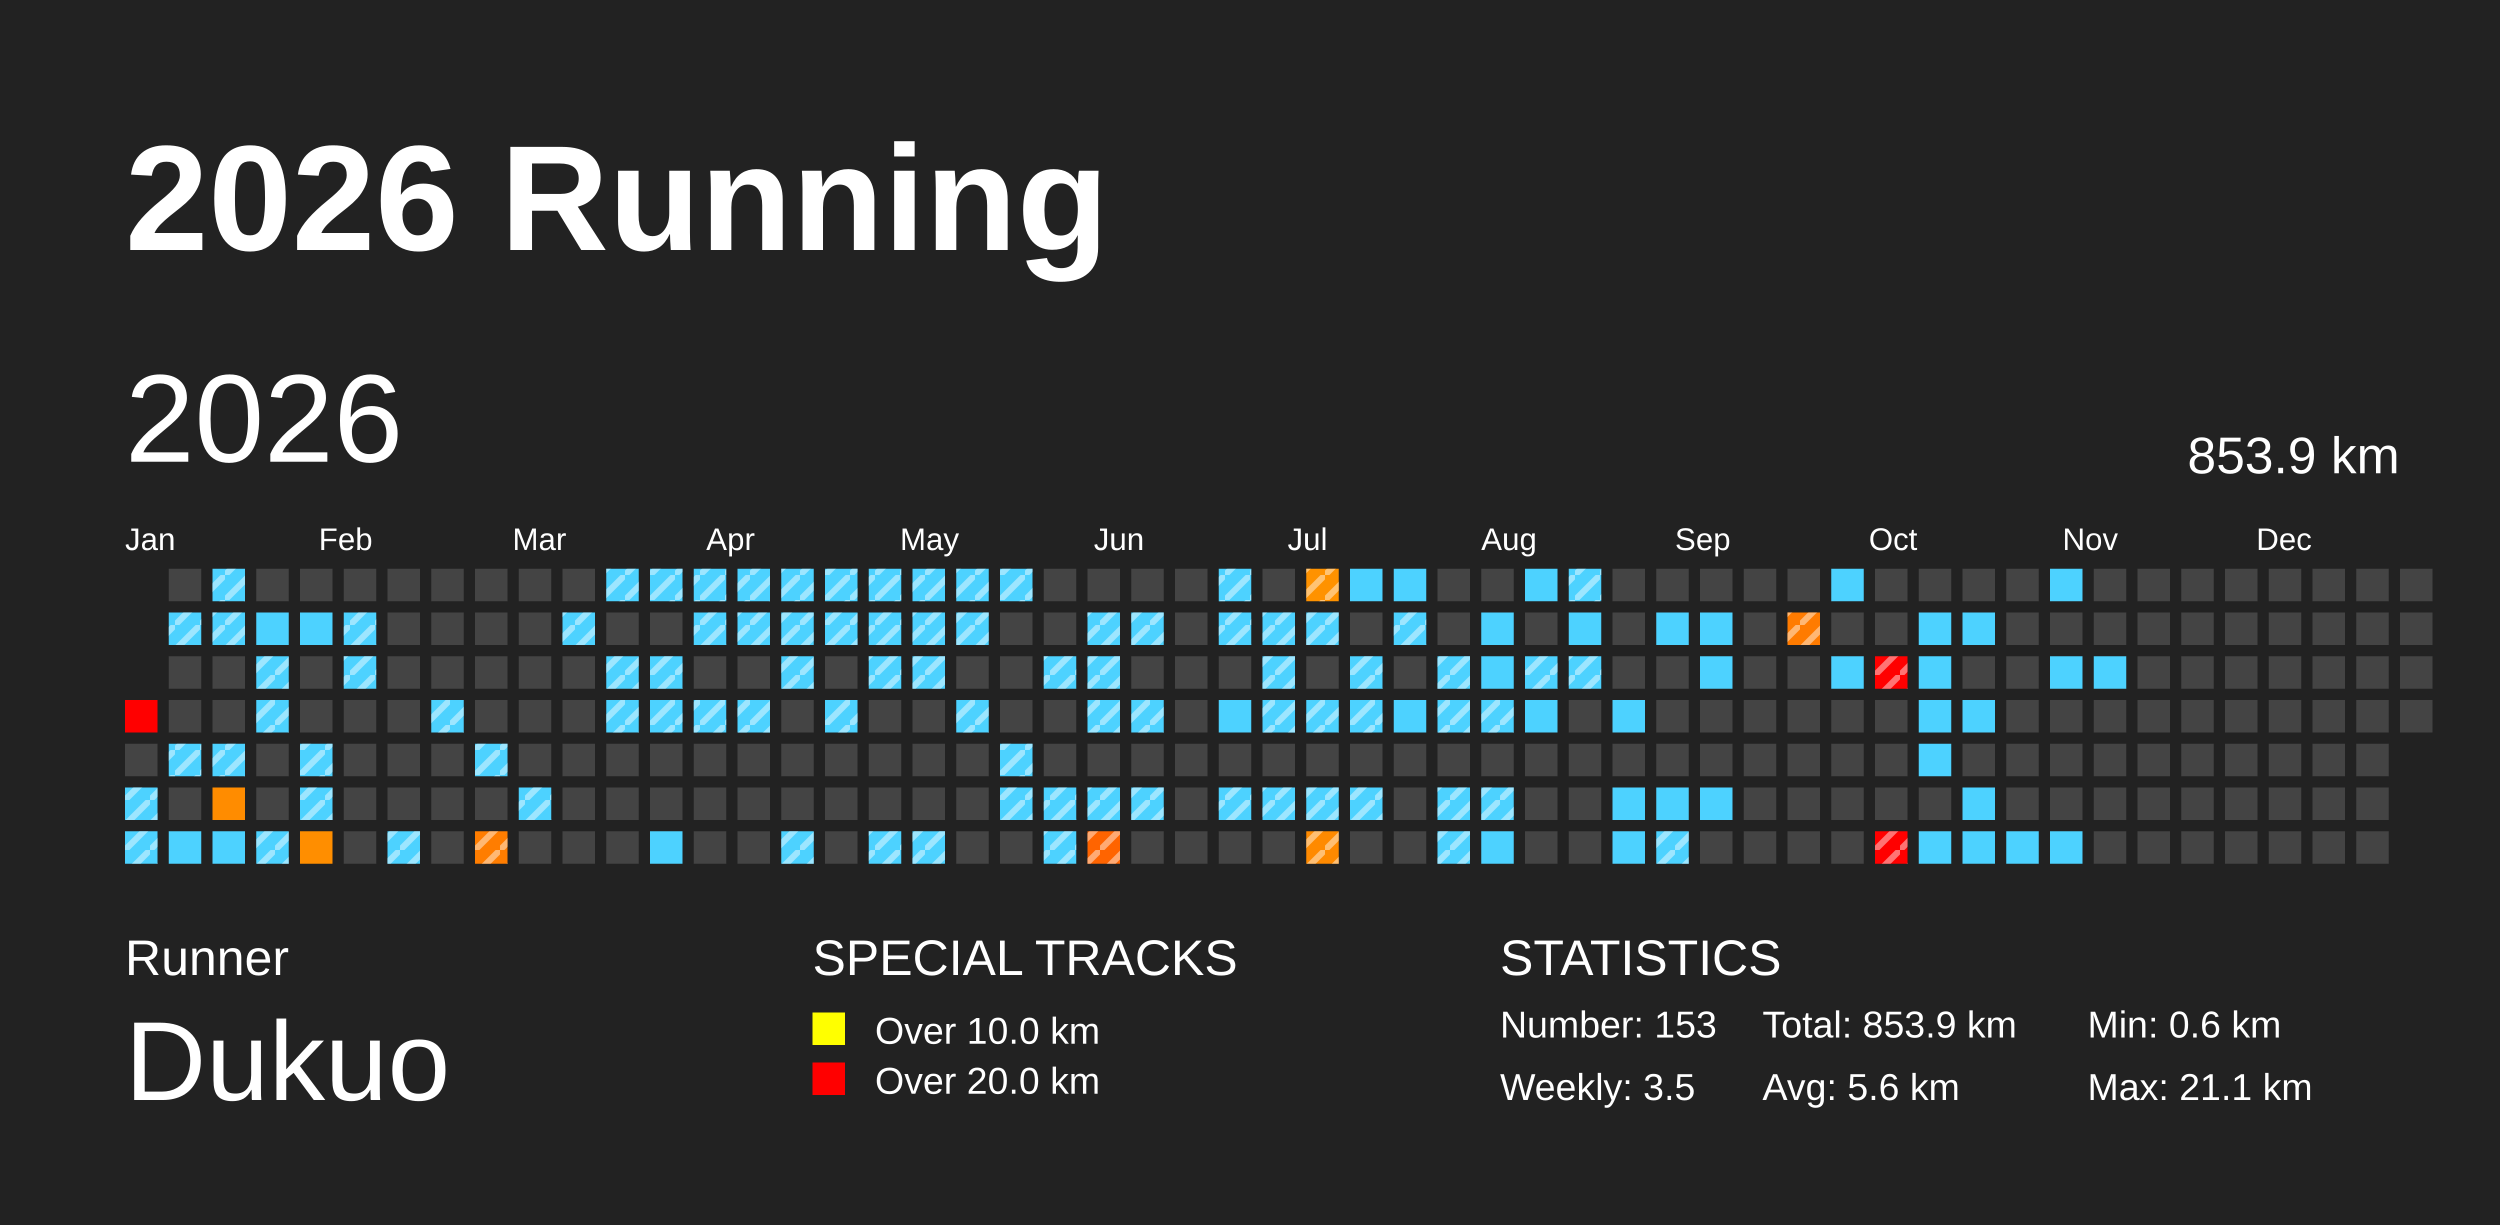
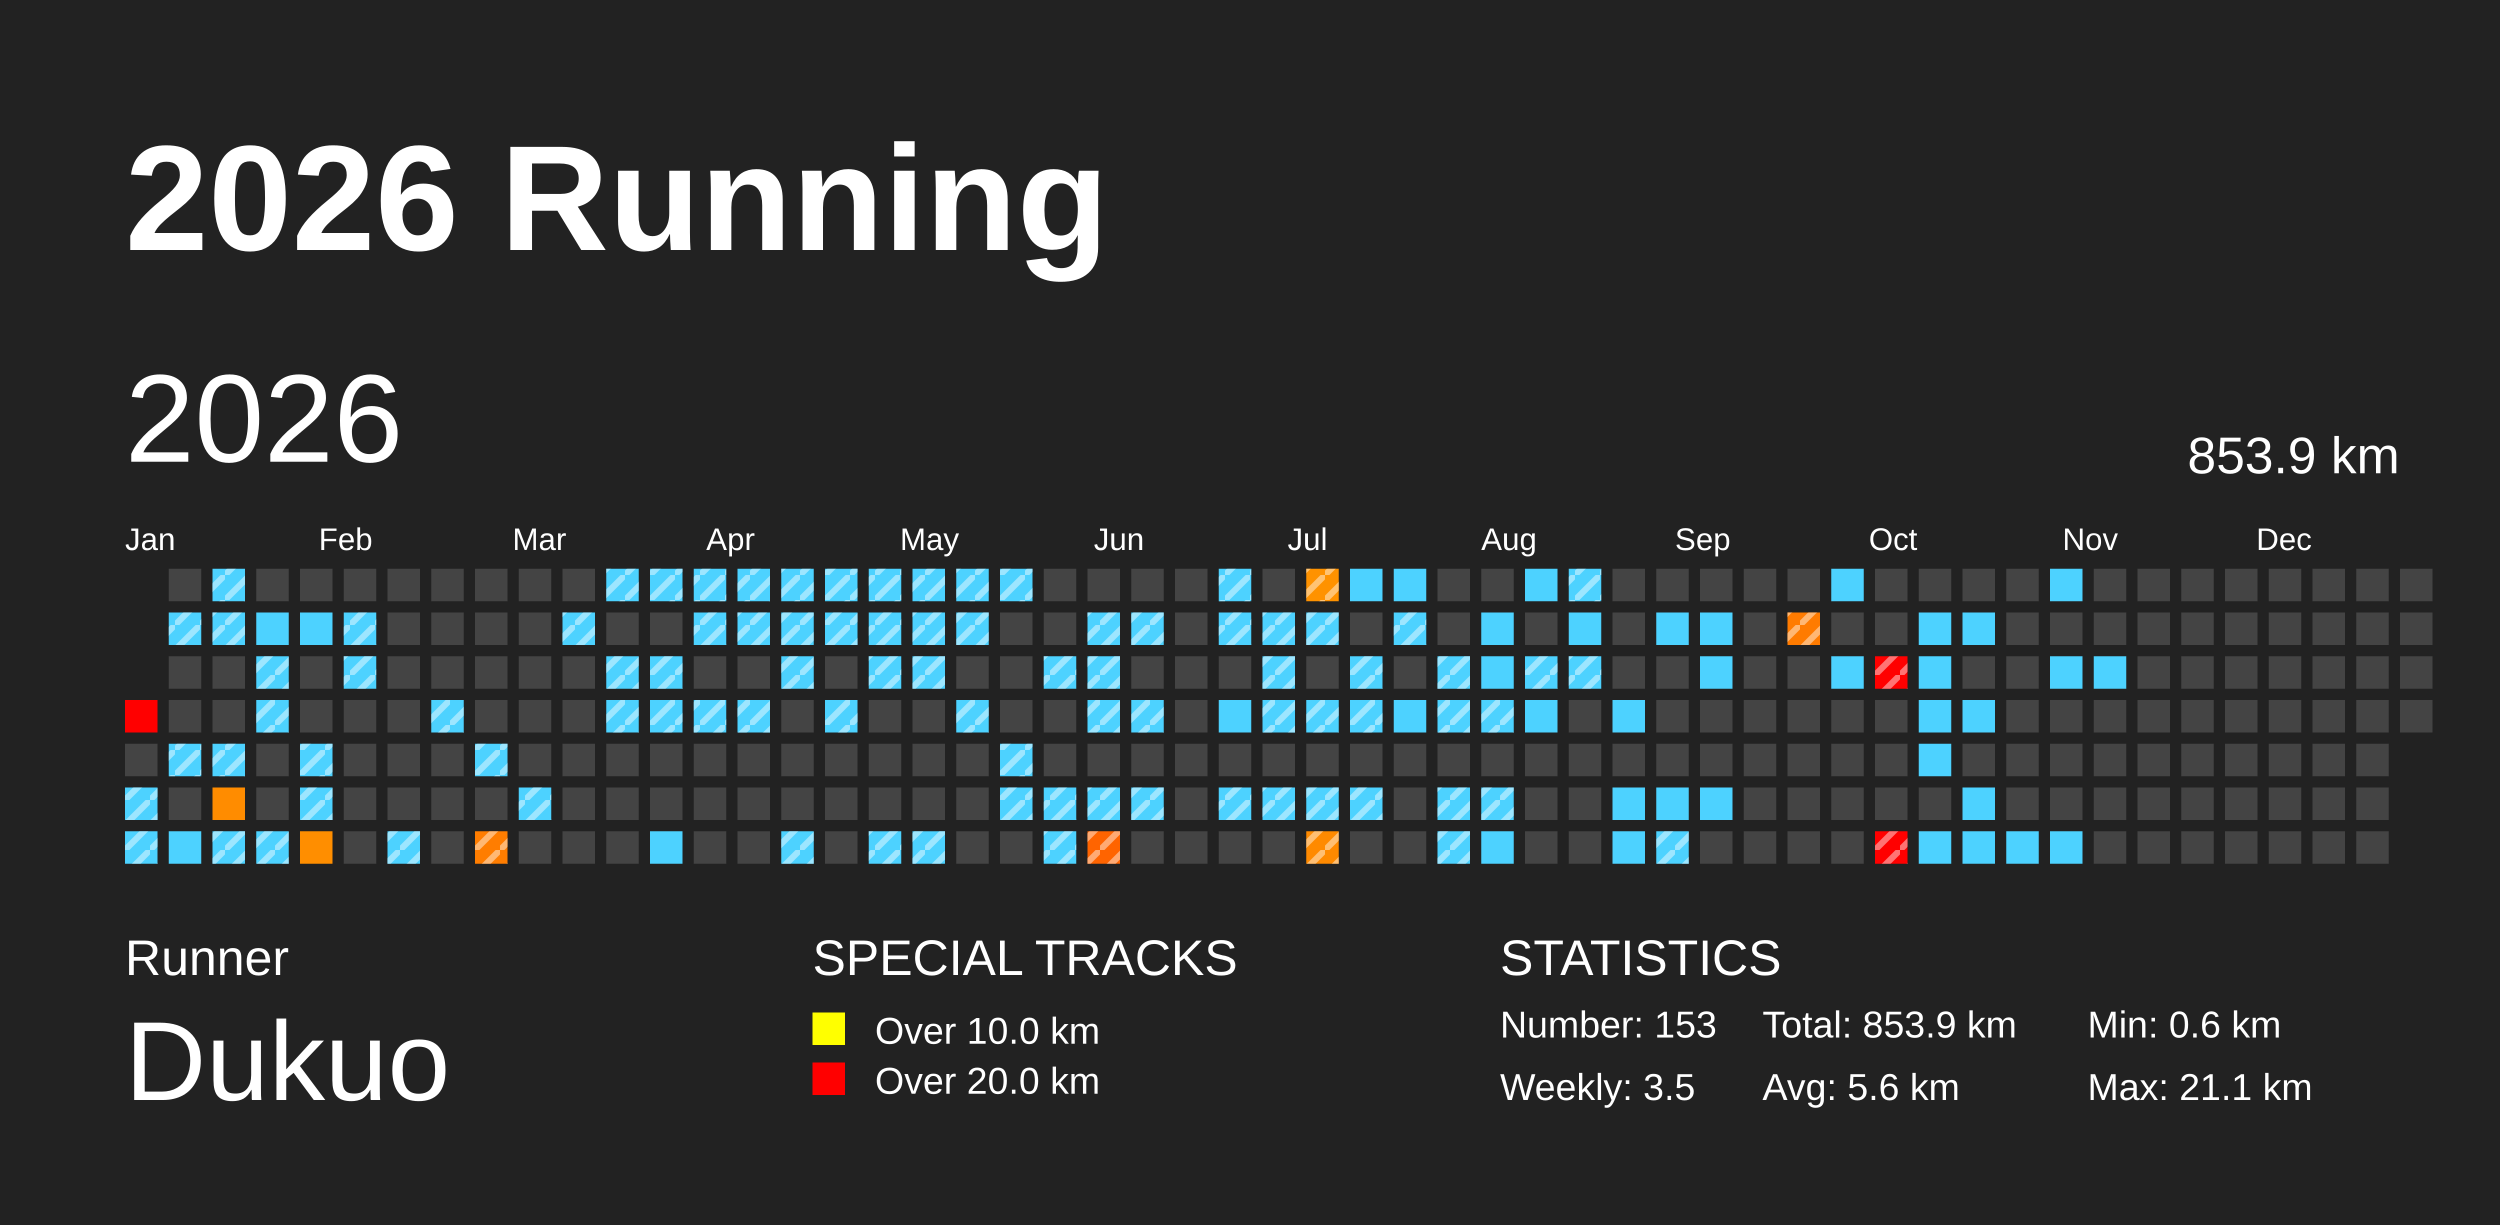
<svg xmlns="http://www.w3.org/2000/svg" baseProfile="full" height="98mm" version="1.1" viewBox="0,0,200,98" width="200mm">
  <defs>
    <pattern height="2" id="indoor-stripe" patternUnits="userSpaceOnUse" width="2">
      <line stroke="white" stroke-opacity="0.45" stroke-width="0.5" x1="0" x2="2" y1="2" y2="0" />
    </pattern>
  </defs>
  <rect fill="#222222" height="98" width="200" x="0" y="0" />
  <text fill="#FFFFFF" style="font-size:12px; font-family:Arial; font-weight:bold;" x="10" y="20">2026 Running</text>
  <text fill="#FFFFFF" style="font-size:4px; font-family:Arial" x="10" y="78">Runner</text>
  <text fill="#FFFFFF" style="font-size:9px; font-family:Arial" x="10" y="88">Dukuo</text>
  <text fill="#FFFFFF" style="font-size:4px; font-family:Arial" x="65" y="78">SPECIAL TRACKS</text>
  <rect fill="yellow" height="2.6" width="2.6" x="65" y="81" />
  <text fill="#FFFFFF" style="font-size:3px; font-family:Arial" x="70" y="83.5">Over 10.0 km</text>
  <rect fill="red" height="2.6" width="2.6" x="65" y="85" />
  <text fill="#FFFFFF" style="font-size:3px; font-family:Arial" x="70" y="87.5">Over 20.0 km</text>
  <text fill="#FFFFFF" style="font-size:4px; font-family:Arial" x="120" y="78">STATISTICS</text>
  <text fill="#FFFFFF" style="font-size:3px; font-family:Arial" x="120" y="83">Number: 153</text>
  <text fill="#FFFFFF" style="font-size:3px; font-family:Arial" x="120" y="88">Weekly: 3.5</text>
  <text fill="#FFFFFF" style="font-size:3px; font-family:Arial" x="141" y="83">Total: 853.9 km</text>
  <text fill="#FFFFFF" style="font-size:3px; font-family:Arial" x="141" y="88">Avg: 5.6 km</text>
  <text fill="#FFFFFF" style="font-size:3px; font-family:Arial" x="167" y="83">Min: 0.6 km</text>
  <text fill="#FFFFFF" style="font-size:3px; font-family:Arial" x="167" y="88">Max: 21.1 km</text>
  <text dominant-baseline="hanging" fill="#FFFFFF" style="font-size:10.0px; font-family:Arial;" x="10" y="30">2026</text>
  <text dominant-baseline="hanging" fill="#FFFFFF" style="font-size:4.125px; font-family:Arial;" x="175" y="35">853.9 km</text>
  <text fill="#FFFFFF" style="font-size:2.5px; font-family:Arial" x="10.0" y="44">Jan</text>
  <text fill="#FFFFFF" style="font-size:2.5px; font-family:Arial" x="25.5" y="44">Feb</text>
  <text fill="#FFFFFF" style="font-size:2.5px; font-family:Arial" x="41.0" y="44">Mar</text>
  <text fill="#FFFFFF" style="font-size:2.5px; font-family:Arial" x="56.5" y="44">Apr</text>
  <text fill="#FFFFFF" style="font-size:2.5px; font-family:Arial" x="72.0" y="44">May</text>
  <text fill="#FFFFFF" style="font-size:2.5px; font-family:Arial" x="87.5" y="44">Jun</text>
  <text fill="#FFFFFF" style="font-size:2.5px; font-family:Arial" x="103.0" y="44">Jul</text>
  <text fill="#FFFFFF" style="font-size:2.5px; font-family:Arial" x="118.5" y="44">Aug</text>
  <text fill="#FFFFFF" style="font-size:2.5px; font-family:Arial" x="134.0" y="44">Sep</text>
  <text fill="#FFFFFF" style="font-size:2.5px; font-family:Arial" x="149.5" y="44">Oct</text>
  <text fill="#FFFFFF" style="font-size:2.5px; font-family:Arial" x="165.0" y="44">Nov</text>
  <text fill="#FFFFFF" style="font-size:2.5px; font-family:Arial" x="180.5" y="44">Dec</text>
  <rect fill="red" height="2.6" width="2.6" x="10.0" y="56.0" />
  <rect fill="#444444" height="2.6" width="2.6" x="10.0" y="59.5" />
  <rect fill="#4dd2ff" height="2.6" width="2.6" x="10.0" y="63.0" />
  <rect fill="url(#indoor-stripe)" height="2.6" style="pointer-events: none;" width="2.6" x="10.0" y="63.0" />
  <rect fill="#4dd2ff" height="2.6" width="2.6" x="10.0" y="66.5" />
  <rect fill="url(#indoor-stripe)" height="2.6" style="pointer-events: none;" width="2.6" x="10.0" y="66.5" />
  <rect fill="#444444" height="2.6" width="2.6" x="13.5" y="45.5" />
  <rect fill="#4dd2ff" height="2.6" width="2.6" x="13.5" y="49.0" />
  <rect fill="url(#indoor-stripe)" height="2.6" style="pointer-events: none;" width="2.6" x="13.5" y="49.0" />
  <rect fill="#444444" height="2.6" width="2.6" x="13.5" y="52.5" />
  <rect fill="#444444" height="2.6" width="2.6" x="13.5" y="56.0" />
  <rect fill="#4dd2ff" height="2.6" width="2.6" x="13.5" y="59.5" />
  <rect fill="url(#indoor-stripe)" height="2.6" style="pointer-events: none;" width="2.6" x="13.5" y="59.5" />
  <rect fill="#444444" height="2.6" width="2.6" x="13.5" y="63.0" />
  <rect fill="#4dd2ff" height="2.6" width="2.6" x="13.5" y="66.5" />
  <rect fill="#4dd2ff" height="2.6" width="2.6" x="17.0" y="45.5" />
  <rect fill="url(#indoor-stripe)" height="2.6" style="pointer-events: none;" width="2.6" x="17.0" y="45.5" />
  <rect fill="#4dd2ff" height="2.6" width="2.6" x="17.0" y="49.0" />
  <rect fill="url(#indoor-stripe)" height="2.6" style="pointer-events: none;" width="2.6" x="17.0" y="49.0" />
  <rect fill="#444444" height="2.6" width="2.6" x="17.0" y="52.5" />
  <rect fill="#444444" height="2.6" width="2.6" x="17.0" y="56.0" />
  <rect fill="#4dd2ff" height="2.6" width="2.6" x="17.0" y="59.5" />
  <rect fill="url(#indoor-stripe)" height="2.6" style="pointer-events: none;" width="2.6" x="17.0" y="59.5" />
  <rect fill="#ff8c00" height="2.6" width="2.6" x="17.0" y="63.0" />
  <rect fill="#4dd2ff" height="2.6" width="2.6" x="17.0" y="66.5" />
+   <rect fill="url(#indoor-stripe)" height="2.6" style="pointer-events: none;" width="2.6" x="17.0" y="66.5" />
  <rect fill="#444444" height="2.6" width="2.6" x="20.5" y="45.5" />
  <rect fill="#4dd2ff" height="2.6" width="2.6" x="20.5" y="49.0" />
  <rect fill="#4dd2ff" height="2.6" width="2.6" x="20.5" y="52.5" />
  <rect fill="url(#indoor-stripe)" height="2.6" style="pointer-events: none;" width="2.6" x="20.5" y="52.5" />
  <rect fill="#4dd2ff" height="2.6" width="2.6" x="20.5" y="56.0" />
  <rect fill="url(#indoor-stripe)" height="2.6" style="pointer-events: none;" width="2.6" x="20.5" y="56.0" />
  <rect fill="#444444" height="2.6" width="2.6" x="20.5" y="59.5" />
  <rect fill="#444444" height="2.6" width="2.6" x="20.5" y="63.0" />
  <rect fill="#4dd2ff" height="2.6" width="2.6" x="20.5" y="66.5" />
  <rect fill="url(#indoor-stripe)" height="2.6" style="pointer-events: none;" width="2.6" x="20.5" y="66.5" />
  <rect fill="#444444" height="2.6" width="2.6" x="24.0" y="45.5" />
  <rect fill="#4dd2ff" height="2.6" width="2.6" x="24.0" y="49.0" />
  <rect fill="#444444" height="2.6" width="2.6" x="24.0" y="52.5" />
  <rect fill="#444444" height="2.6" width="2.6" x="24.0" y="56.0" />
  <rect fill="#4dd2ff" height="2.6" width="2.6" x="24.0" y="59.5" />
  <rect fill="url(#indoor-stripe)" height="2.6" style="pointer-events: none;" width="2.6" x="24.0" y="59.5" />
  <rect fill="#4dd2ff" height="2.6" width="2.6" x="24.0" y="63.0" />
  <rect fill="url(#indoor-stripe)" height="2.6" style="pointer-events: none;" width="2.6" x="24.0" y="63.0" />
  <rect fill="#ff8e00" height="2.6" width="2.6" x="24.0" y="66.5" />
  <rect fill="#444444" height="2.6" width="2.6" x="27.5" y="45.5" />
  <rect fill="#4dd2ff" height="2.6" width="2.6" x="27.5" y="49.0" />
  <rect fill="url(#indoor-stripe)" height="2.6" style="pointer-events: none;" width="2.6" x="27.5" y="49.0" />
  <rect fill="#4dd2ff" height="2.6" width="2.6" x="27.5" y="52.5" />
  <rect fill="url(#indoor-stripe)" height="2.6" style="pointer-events: none;" width="2.6" x="27.5" y="52.5" />
  <rect fill="#444444" height="2.6" width="2.6" x="27.5" y="56.0" />
  <rect fill="#444444" height="2.6" width="2.6" x="27.5" y="59.5" />
  <rect fill="#444444" height="2.6" width="2.6" x="27.5" y="63.0" />
  <rect fill="#444444" height="2.6" width="2.6" x="27.5" y="66.5" />
  <rect fill="#444444" height="2.6" width="2.6" x="31.0" y="45.5" />
  <rect fill="#444444" height="2.6" width="2.6" x="31.0" y="49.0" />
  <rect fill="#444444" height="2.6" width="2.6" x="31.0" y="52.5" />
  <rect fill="#444444" height="2.6" width="2.6" x="31.0" y="56.0" />
  <rect fill="#444444" height="2.6" width="2.6" x="31.0" y="59.5" />
  <rect fill="#444444" height="2.6" width="2.6" x="31.0" y="63.0" />
  <rect fill="#4dd2ff" height="2.6" width="2.6" x="31.0" y="66.5" />
  <rect fill="url(#indoor-stripe)" height="2.6" style="pointer-events: none;" width="2.6" x="31.0" y="66.5" />
  <rect fill="#444444" height="2.6" width="2.6" x="34.5" y="45.5" />
  <rect fill="#444444" height="2.6" width="2.6" x="34.5" y="49.0" />
  <rect fill="#444444" height="2.6" width="2.6" x="34.5" y="52.5" />
  <rect fill="#4dd2ff" height="2.6" width="2.6" x="34.5" y="56.0" />
  <rect fill="url(#indoor-stripe)" height="2.6" style="pointer-events: none;" width="2.6" x="34.5" y="56.0" />
  <rect fill="#444444" height="2.6" width="2.6" x="34.5" y="59.5" />
  <rect fill="#444444" height="2.6" width="2.6" x="34.5" y="63.0" />
  <rect fill="#444444" height="2.6" width="2.6" x="34.5" y="66.5" />
  <rect fill="#444444" height="2.6" width="2.6" x="38.0" y="45.5" />
  <rect fill="#444444" height="2.6" width="2.6" x="38.0" y="49.0" />
  <rect fill="#444444" height="2.6" width="2.6" x="38.0" y="52.5" />
  <rect fill="#444444" height="2.6" width="2.6" x="38.0" y="56.0" />
  <rect fill="#4dd2ff" height="2.6" width="2.6" x="38.0" y="59.5" />
  <rect fill="url(#indoor-stripe)" height="2.6" style="pointer-events: none;" width="2.6" x="38.0" y="59.5" />
  <rect fill="#444444" height="2.6" width="2.6" x="38.0" y="63.0" />
  <rect fill="#ff7d00" height="2.6" width="2.6" x="38.0" y="66.5" />
  <rect fill="url(#indoor-stripe)" height="2.6" style="pointer-events: none;" width="2.6" x="38.0" y="66.5" />
  <rect fill="#444444" height="2.6" width="2.6" x="41.5" y="45.5" />
  <rect fill="#444444" height="2.6" width="2.6" x="41.5" y="49.0" />
  <rect fill="#444444" height="2.6" width="2.6" x="41.5" y="52.5" />
  <rect fill="#444444" height="2.6" width="2.6" x="41.5" y="56.0" />
  <rect fill="#444444" height="2.6" width="2.6" x="41.5" y="59.5" />
  <rect fill="#4dd2ff" height="2.6" width="2.6" x="41.5" y="63.0" />
  <rect fill="url(#indoor-stripe)" height="2.6" style="pointer-events: none;" width="2.6" x="41.5" y="63.0" />
  <rect fill="#444444" height="2.6" width="2.6" x="41.5" y="66.5" />
  <rect fill="#444444" height="2.6" width="2.6" x="45.0" y="45.5" />
  <rect fill="#4dd2ff" height="2.6" width="2.6" x="45.0" y="49.0" />
  <rect fill="url(#indoor-stripe)" height="2.6" style="pointer-events: none;" width="2.6" x="45.0" y="49.0" />
  <rect fill="#444444" height="2.6" width="2.6" x="45.0" y="52.5" />
  <rect fill="#444444" height="2.6" width="2.6" x="45.0" y="56.0" />
  <rect fill="#444444" height="2.6" width="2.6" x="45.0" y="59.5" />
  <rect fill="#444444" height="2.6" width="2.6" x="45.0" y="63.0" />
  <rect fill="#444444" height="2.6" width="2.6" x="45.0" y="66.5" />
  <rect fill="#4dd2ff" height="2.6" width="2.6" x="48.5" y="45.5" />
  <rect fill="url(#indoor-stripe)" height="2.6" style="pointer-events: none;" width="2.6" x="48.5" y="45.5" />
  <rect fill="#444444" height="2.6" width="2.6" x="48.5" y="49.0" />
  <rect fill="#4dd2ff" height="2.6" width="2.6" x="48.5" y="52.5" />
  <rect fill="url(#indoor-stripe)" height="2.6" style="pointer-events: none;" width="2.6" x="48.5" y="52.5" />
  <rect fill="#4dd2ff" height="2.6" width="2.6" x="48.5" y="56.0" />
  <rect fill="url(#indoor-stripe)" height="2.6" style="pointer-events: none;" width="2.6" x="48.5" y="56.0" />
  <rect fill="#444444" height="2.6" width="2.6" x="48.5" y="59.5" />
  <rect fill="#444444" height="2.6" width="2.6" x="48.5" y="63.0" />
  <rect fill="#444444" height="2.6" width="2.6" x="48.5" y="66.5" />
  <rect fill="#4dd2ff" height="2.6" width="2.6" x="52.0" y="45.5" />
  <rect fill="url(#indoor-stripe)" height="2.6" style="pointer-events: none;" width="2.6" x="52.0" y="45.5" />
  <rect fill="#444444" height="2.6" width="2.6" x="52.0" y="49.0" />
  <rect fill="#4dd2ff" height="2.6" width="2.6" x="52.0" y="52.5" />
  <rect fill="url(#indoor-stripe)" height="2.6" style="pointer-events: none;" width="2.6" x="52.0" y="52.5" />
  <rect fill="#4dd2ff" height="2.6" width="2.6" x="52.0" y="56.0" />
  <rect fill="url(#indoor-stripe)" height="2.6" style="pointer-events: none;" width="2.6" x="52.0" y="56.0" />
  <rect fill="#444444" height="2.6" width="2.6" x="52.0" y="59.5" />
  <rect fill="#444444" height="2.6" width="2.6" x="52.0" y="63.0" />
  <rect fill="#4dd2ff" height="2.6" width="2.6" x="52.0" y="66.5" />
  <rect fill="#4dd2ff" height="2.6" width="2.6" x="55.5" y="45.5" />
  <rect fill="url(#indoor-stripe)" height="2.6" style="pointer-events: none;" width="2.6" x="55.5" y="45.5" />
  <rect fill="#4dd2ff" height="2.6" width="2.6" x="55.5" y="49.0" />
  <rect fill="url(#indoor-stripe)" height="2.6" style="pointer-events: none;" width="2.6" x="55.5" y="49.0" />
  <rect fill="#444444" height="2.6" width="2.6" x="55.5" y="52.5" />
  <rect fill="#4dd2ff" height="2.6" width="2.6" x="55.5" y="56.0" />
  <rect fill="url(#indoor-stripe)" height="2.6" style="pointer-events: none;" width="2.6" x="55.5" y="56.0" />
  <rect fill="#444444" height="2.6" width="2.6" x="55.5" y="59.5" />
  <rect fill="#444444" height="2.6" width="2.6" x="55.5" y="63.0" />
  <rect fill="#444444" height="2.6" width="2.6" x="55.5" y="66.5" />
  <rect fill="#4dd2ff" height="2.6" width="2.6" x="59.0" y="45.5" />
  <rect fill="url(#indoor-stripe)" height="2.6" style="pointer-events: none;" width="2.6" x="59.0" y="45.5" />
  <rect fill="#4dd2ff" height="2.6" width="2.6" x="59.0" y="49.0" />
  <rect fill="url(#indoor-stripe)" height="2.6" style="pointer-events: none;" width="2.6" x="59.0" y="49.0" />
  <rect fill="#444444" height="2.6" width="2.6" x="59.0" y="52.5" />
  <rect fill="#4dd2ff" height="2.6" width="2.6" x="59.0" y="56.0" />
  <rect fill="url(#indoor-stripe)" height="2.6" style="pointer-events: none;" width="2.6" x="59.0" y="56.0" />
  <rect fill="#444444" height="2.6" width="2.6" x="59.0" y="59.5" />
  <rect fill="#444444" height="2.6" width="2.6" x="59.0" y="63.0" />
  <rect fill="#444444" height="2.6" width="2.6" x="59.0" y="66.5" />
  <rect fill="#4dd2ff" height="2.6" width="2.6" x="62.5" y="45.5" />
  <rect fill="url(#indoor-stripe)" height="2.6" style="pointer-events: none;" width="2.6" x="62.5" y="45.5" />
  <rect fill="#4dd2ff" height="2.6" width="2.6" x="62.5" y="49.0" />
  <rect fill="url(#indoor-stripe)" height="2.6" style="pointer-events: none;" width="2.6" x="62.5" y="49.0" />
  <rect fill="#4dd2ff" height="2.6" width="2.6" x="62.5" y="52.5" />
  <rect fill="url(#indoor-stripe)" height="2.6" style="pointer-events: none;" width="2.6" x="62.5" y="52.5" />
  <rect fill="#444444" height="2.6" width="2.6" x="62.5" y="56.0" />
  <rect fill="#444444" height="2.6" width="2.6" x="62.5" y="59.5" />
  <rect fill="#444444" height="2.6" width="2.6" x="62.5" y="63.0" />
  <rect fill="#4dd2ff" height="2.6" width="2.6" x="62.5" y="66.5" />
  <rect fill="url(#indoor-stripe)" height="2.6" style="pointer-events: none;" width="2.6" x="62.5" y="66.5" />
  <rect fill="#4dd2ff" height="2.6" width="2.6" x="66.0" y="45.5" />
  <rect fill="url(#indoor-stripe)" height="2.6" style="pointer-events: none;" width="2.6" x="66.0" y="45.5" />
  <rect fill="#4dd2ff" height="2.6" width="2.6" x="66.0" y="49.0" />
  <rect fill="url(#indoor-stripe)" height="2.6" style="pointer-events: none;" width="2.6" x="66.0" y="49.0" />
  <rect fill="#444444" height="2.6" width="2.6" x="66.0" y="52.5" />
  <rect fill="#4dd2ff" height="2.6" width="2.6" x="66.0" y="56.0" />
  <rect fill="url(#indoor-stripe)" height="2.6" style="pointer-events: none;" width="2.6" x="66.0" y="56.0" />
  <rect fill="#444444" height="2.6" width="2.6" x="66.0" y="59.5" />
  <rect fill="#444444" height="2.6" width="2.6" x="66.0" y="63.0" />
  <rect fill="#444444" height="2.6" width="2.6" x="66.0" y="66.5" />
  <rect fill="#4dd2ff" height="2.6" width="2.6" x="69.5" y="45.5" />
  <rect fill="url(#indoor-stripe)" height="2.6" style="pointer-events: none;" width="2.6" x="69.5" y="45.5" />
  <rect fill="#4dd2ff" height="2.6" width="2.6" x="69.5" y="49.0" />
  <rect fill="url(#indoor-stripe)" height="2.6" style="pointer-events: none;" width="2.6" x="69.5" y="49.0" />
  <rect fill="#4dd2ff" height="2.6" width="2.6" x="69.5" y="52.5" />
  <rect fill="url(#indoor-stripe)" height="2.6" style="pointer-events: none;" width="2.6" x="69.5" y="52.5" />
  <rect fill="#444444" height="2.6" width="2.6" x="69.5" y="56.0" />
  <rect fill="#444444" height="2.6" width="2.6" x="69.5" y="59.5" />
  <rect fill="#444444" height="2.6" width="2.6" x="69.5" y="63.0" />
  <rect fill="#4dd2ff" height="2.6" width="2.6" x="69.5" y="66.5" />
  <rect fill="url(#indoor-stripe)" height="2.6" style="pointer-events: none;" width="2.6" x="69.5" y="66.5" />
  <rect fill="#4dd2ff" height="2.6" width="2.6" x="73.0" y="45.5" />
  <rect fill="url(#indoor-stripe)" height="2.6" style="pointer-events: none;" width="2.6" x="73.0" y="45.5" />
  <rect fill="#4dd2ff" height="2.6" width="2.6" x="73.0" y="49.0" />
  <rect fill="url(#indoor-stripe)" height="2.6" style="pointer-events: none;" width="2.6" x="73.0" y="49.0" />
  <rect fill="#4dd2ff" height="2.6" width="2.6" x="73.0" y="52.5" />
  <rect fill="url(#indoor-stripe)" height="2.6" style="pointer-events: none;" width="2.6" x="73.0" y="52.5" />
  <rect fill="#444444" height="2.6" width="2.6" x="73.0" y="56.0" />
  <rect fill="#444444" height="2.6" width="2.6" x="73.0" y="59.5" />
  <rect fill="#444444" height="2.6" width="2.6" x="73.0" y="63.0" />
  <rect fill="#4dd2ff" height="2.6" width="2.6" x="73.0" y="66.5" />
  <rect fill="url(#indoor-stripe)" height="2.6" style="pointer-events: none;" width="2.6" x="73.0" y="66.5" />
  <rect fill="#4dd2ff" height="2.6" width="2.6" x="76.5" y="45.5" />
  <rect fill="url(#indoor-stripe)" height="2.6" style="pointer-events: none;" width="2.6" x="76.5" y="45.5" />
  <rect fill="#4dd2ff" height="2.6" width="2.6" x="76.5" y="49.0" />
  <rect fill="url(#indoor-stripe)" height="2.6" style="pointer-events: none;" width="2.6" x="76.5" y="49.0" />
  <rect fill="#444444" height="2.6" width="2.6" x="76.5" y="52.5" />
  <rect fill="#4dd2ff" height="2.6" width="2.6" x="76.5" y="56.0" />
  <rect fill="url(#indoor-stripe)" height="2.6" style="pointer-events: none;" width="2.6" x="76.5" y="56.0" />
  <rect fill="#444444" height="2.6" width="2.6" x="76.5" y="59.5" />
  <rect fill="#444444" height="2.6" width="2.6" x="76.5" y="63.0" />
  <rect fill="#444444" height="2.6" width="2.6" x="76.5" y="66.5" />
  <rect fill="#4dd2ff" height="2.6" width="2.6" x="80.0" y="45.5" />
  <rect fill="url(#indoor-stripe)" height="2.6" style="pointer-events: none;" width="2.6" x="80.0" y="45.5" />
  <rect fill="#444444" height="2.6" width="2.6" x="80.0" y="49.0" />
  <rect fill="#444444" height="2.6" width="2.6" x="80.0" y="52.5" />
  <rect fill="#444444" height="2.6" width="2.6" x="80.0" y="56.0" />
  <rect fill="#4dd2ff" height="2.6" width="2.6" x="80.0" y="59.5" />
  <rect fill="url(#indoor-stripe)" height="2.6" style="pointer-events: none;" width="2.6" x="80.0" y="59.5" />
  <rect fill="#4dd2ff" height="2.6" width="2.6" x="80.0" y="63.0" />
  <rect fill="url(#indoor-stripe)" height="2.6" style="pointer-events: none;" width="2.6" x="80.0" y="63.0" />
  <rect fill="#444444" height="2.6" width="2.6" x="80.0" y="66.5" />
  <rect fill="#444444" height="2.6" width="2.6" x="83.5" y="45.5" />
  <rect fill="#444444" height="2.6" width="2.6" x="83.5" y="49.0" />
  <rect fill="#4dd2ff" height="2.6" width="2.6" x="83.5" y="52.5" />
  <rect fill="url(#indoor-stripe)" height="2.6" style="pointer-events: none;" width="2.6" x="83.5" y="52.5" />
  <rect fill="#444444" height="2.6" width="2.6" x="83.5" y="56.0" />
  <rect fill="#444444" height="2.6" width="2.6" x="83.5" y="59.5" />
  <rect fill="#4dd2ff" height="2.6" width="2.6" x="83.5" y="63.0" />
  <rect fill="url(#indoor-stripe)" height="2.6" style="pointer-events: none;" width="2.6" x="83.5" y="63.0" />
  <rect fill="#4dd2ff" height="2.6" width="2.6" x="83.5" y="66.5" />
  <rect fill="url(#indoor-stripe)" height="2.6" style="pointer-events: none;" width="2.6" x="83.5" y="66.5" />
  <rect fill="#444444" height="2.6" width="2.6" x="87.0" y="45.5" />
  <rect fill="#4dd2ff" height="2.6" width="2.6" x="87.0" y="49.0" />
  <rect fill="url(#indoor-stripe)" height="2.6" style="pointer-events: none;" width="2.6" x="87.0" y="49.0" />
  <rect fill="#4dd2ff" height="2.6" width="2.6" x="87.0" y="52.5" />
  <rect fill="url(#indoor-stripe)" height="2.6" style="pointer-events: none;" width="2.6" x="87.0" y="52.5" />
  <rect fill="#4dd2ff" height="2.6" width="2.6" x="87.0" y="56.0" />
  <rect fill="url(#indoor-stripe)" height="2.6" style="pointer-events: none;" width="2.6" x="87.0" y="56.0" />
  <rect fill="#444444" height="2.6" width="2.6" x="87.0" y="59.5" />
  <rect fill="#4dd2ff" height="2.6" width="2.6" x="87.0" y="63.0" />
  <rect fill="url(#indoor-stripe)" height="2.6" style="pointer-events: none;" width="2.6" x="87.0" y="63.0" />
  <rect fill="#ff6400" height="2.6" width="2.6" x="87.0" y="66.5" />
  <rect fill="url(#indoor-stripe)" height="2.6" style="pointer-events: none;" width="2.6" x="87.0" y="66.5" />
  <rect fill="#444444" height="2.6" width="2.6" x="90.5" y="45.5" />
  <rect fill="#4dd2ff" height="2.6" width="2.6" x="90.5" y="49.0" />
  <rect fill="url(#indoor-stripe)" height="2.6" style="pointer-events: none;" width="2.6" x="90.5" y="49.0" />
  <rect fill="#444444" height="2.6" width="2.6" x="90.5" y="52.5" />
  <rect fill="#4dd2ff" height="2.6" width="2.6" x="90.5" y="56.0" />
  <rect fill="url(#indoor-stripe)" height="2.6" style="pointer-events: none;" width="2.6" x="90.5" y="56.0" />
  <rect fill="#444444" height="2.6" width="2.6" x="90.5" y="59.5" />
  <rect fill="#4dd2ff" height="2.6" width="2.6" x="90.5" y="63.0" />
  <rect fill="url(#indoor-stripe)" height="2.6" style="pointer-events: none;" width="2.6" x="90.5" y="63.0" />
  <rect fill="#444444" height="2.6" width="2.6" x="90.5" y="66.5" />
  <rect fill="#444444" height="2.6" width="2.6" x="94.0" y="45.5" />
  <rect fill="#444444" height="2.6" width="2.6" x="94.0" y="49.0" />
  <rect fill="#444444" height="2.6" width="2.6" x="94.0" y="52.5" />
  <rect fill="#444444" height="2.6" width="2.6" x="94.0" y="56.0" />
  <rect fill="#444444" height="2.6" width="2.6" x="94.0" y="59.5" />
  <rect fill="#444444" height="2.6" width="2.6" x="94.0" y="63.0" />
  <rect fill="#444444" height="2.6" width="2.6" x="94.0" y="66.5" />
  <rect fill="#4dd2ff" height="2.6" width="2.6" x="97.5" y="45.5" />
  <rect fill="url(#indoor-stripe)" height="2.6" style="pointer-events: none;" width="2.6" x="97.5" y="45.5" />
  <rect fill="#4dd2ff" height="2.6" width="2.6" x="97.5" y="49.0" />
  <rect fill="url(#indoor-stripe)" height="2.6" style="pointer-events: none;" width="2.6" x="97.5" y="49.0" />
  <rect fill="#444444" height="2.6" width="2.6" x="97.5" y="52.5" />
  <rect fill="#4dd2ff" height="2.6" width="2.6" x="97.5" y="56.0" />
  <rect fill="#444444" height="2.6" width="2.6" x="97.5" y="59.5" />
  <rect fill="#4dd2ff" height="2.6" width="2.6" x="97.5" y="63.0" />
  <rect fill="url(#indoor-stripe)" height="2.6" style="pointer-events: none;" width="2.6" x="97.5" y="63.0" />
  <rect fill="#444444" height="2.6" width="2.6" x="97.5" y="66.5" />
  <rect fill="#444444" height="2.6" width="2.6" x="101.0" y="45.5" />
  <rect fill="#4dd2ff" height="2.6" width="2.6" x="101.0" y="49.0" />
  <rect fill="url(#indoor-stripe)" height="2.6" style="pointer-events: none;" width="2.6" x="101.0" y="49.0" />
  <rect fill="#4dd2ff" height="2.6" width="2.6" x="101.0" y="52.5" />
  <rect fill="url(#indoor-stripe)" height="2.6" style="pointer-events: none;" width="2.6" x="101.0" y="52.5" />
  <rect fill="#4dd2ff" height="2.6" width="2.6" x="101.0" y="56.0" />
  <rect fill="url(#indoor-stripe)" height="2.6" style="pointer-events: none;" width="2.6" x="101.0" y="56.0" />
  <rect fill="#444444" height="2.6" width="2.6" x="101.0" y="59.5" />
  <rect fill="#4dd2ff" height="2.6" width="2.6" x="101.0" y="63.0" />
  <rect fill="url(#indoor-stripe)" height="2.6" style="pointer-events: none;" width="2.6" x="101.0" y="63.0" />
  <rect fill="#444444" height="2.6" width="2.6" x="101.0" y="66.5" />
  <rect fill="#ff9200" height="2.6" width="2.6" x="104.5" y="45.5" />
  <rect fill="url(#indoor-stripe)" height="2.6" style="pointer-events: none;" width="2.6" x="104.5" y="45.5" />
  <rect fill="#4dd2ff" height="2.6" width="2.6" x="104.5" y="49.0" />
  <rect fill="url(#indoor-stripe)" height="2.6" style="pointer-events: none;" width="2.6" x="104.5" y="49.0" />
  <rect fill="#444444" height="2.6" width="2.6" x="104.5" y="52.5" />
  <rect fill="#4dd2ff" height="2.6" width="2.6" x="104.5" y="56.0" />
  <rect fill="url(#indoor-stripe)" height="2.6" style="pointer-events: none;" width="2.6" x="104.5" y="56.0" />
  <rect fill="#444444" height="2.6" width="2.6" x="104.5" y="59.5" />
  <rect fill="#4dd2ff" height="2.6" width="2.6" x="104.5" y="63.0" />
  <rect fill="url(#indoor-stripe)" height="2.6" style="pointer-events: none;" width="2.6" x="104.5" y="63.0" />
  <rect fill="#ff8a00" height="2.6" width="2.6" x="104.5" y="66.5" />
  <rect fill="url(#indoor-stripe)" height="2.6" style="pointer-events: none;" width="2.6" x="104.5" y="66.5" />
  <rect fill="#4dd2ff" height="2.6" width="2.6" x="108.0" y="45.5" />
  <rect fill="#444444" height="2.6" width="2.6" x="108.0" y="49.0" />
  <rect fill="#4dd2ff" height="2.6" width="2.6" x="108.0" y="52.5" />
  <rect fill="url(#indoor-stripe)" height="2.6" style="pointer-events: none;" width="2.6" x="108.0" y="52.5" />
  <rect fill="#4dd2ff" height="2.6" width="2.6" x="108.0" y="56.0" />
  <rect fill="url(#indoor-stripe)" height="2.6" style="pointer-events: none;" width="2.6" x="108.0" y="56.0" />
  <rect fill="#444444" height="2.6" width="2.6" x="108.0" y="59.5" />
  <rect fill="#4dd2ff" height="2.6" width="2.6" x="108.0" y="63.0" />
  <rect fill="url(#indoor-stripe)" height="2.6" style="pointer-events: none;" width="2.6" x="108.0" y="63.0" />
  <rect fill="#444444" height="2.6" width="2.6" x="108.0" y="66.5" />
  <rect fill="#4dd2ff" height="2.6" width="2.6" x="111.5" y="45.5" />
  <rect fill="#4dd2ff" height="2.6" width="2.6" x="111.5" y="49.0" />
  <rect fill="url(#indoor-stripe)" height="2.6" style="pointer-events: none;" width="2.6" x="111.5" y="49.0" />
  <rect fill="#444444" height="2.6" width="2.6" x="111.5" y="52.5" />
  <rect fill="#4dd2ff" height="2.6" width="2.6" x="111.5" y="56.0" />
  <rect fill="#444444" height="2.6" width="2.6" x="111.5" y="59.5" />
  <rect fill="#444444" height="2.6" width="2.6" x="111.5" y="63.0" />
  <rect fill="#444444" height="2.6" width="2.6" x="111.5" y="66.5" />
  <rect fill="#444444" height="2.6" width="2.6" x="115.0" y="45.5" />
  <rect fill="#444444" height="2.6" width="2.6" x="115.0" y="49.0" />
  <rect fill="#4dd2ff" height="2.6" width="2.6" x="115.0" y="52.5" />
  <rect fill="url(#indoor-stripe)" height="2.6" style="pointer-events: none;" width="2.6" x="115.0" y="52.5" />
  <rect fill="#4dd2ff" height="2.6" width="2.6" x="115.0" y="56.0" />
  <rect fill="url(#indoor-stripe)" height="2.6" style="pointer-events: none;" width="2.6" x="115.0" y="56.0" />
  <rect fill="#444444" height="2.6" width="2.6" x="115.0" y="59.5" />
  <rect fill="#4dd2ff" height="2.6" width="2.6" x="115.0" y="63.0" />
  <rect fill="url(#indoor-stripe)" height="2.6" style="pointer-events: none;" width="2.6" x="115.0" y="63.0" />
  <rect fill="#4dd2ff" height="2.6" width="2.6" x="115.0" y="66.5" />
  <rect fill="url(#indoor-stripe)" height="2.6" style="pointer-events: none;" width="2.6" x="115.0" y="66.5" />
  <rect fill="#444444" height="2.6" width="2.6" x="118.5" y="45.5" />
  <rect fill="#4dd2ff" height="2.6" width="2.6" x="118.5" y="49.0" />
  <rect fill="#4dd2ff" height="2.6" width="2.6" x="118.5" y="52.5" />
  <rect fill="#4dd2ff" height="2.6" width="2.6" x="118.5" y="56.0" />
  <rect fill="url(#indoor-stripe)" height="2.6" style="pointer-events: none;" width="2.6" x="118.5" y="56.0" />
  <rect fill="#444444" height="2.6" width="2.6" x="118.5" y="59.5" />
  <rect fill="#4dd2ff" height="2.6" width="2.6" x="118.5" y="63.0" />
  <rect fill="url(#indoor-stripe)" height="2.6" style="pointer-events: none;" width="2.6" x="118.5" y="63.0" />
  <rect fill="#4dd2ff" height="2.6" width="2.6" x="118.5" y="66.5" />
  <rect fill="#4dd2ff" height="2.6" width="2.6" x="122.0" y="45.5" />
  <rect fill="#444444" height="2.6" width="2.6" x="122.0" y="49.0" />
  <rect fill="#4dd2ff" height="2.6" width="2.6" x="122.0" y="52.5" />
  <rect fill="url(#indoor-stripe)" height="2.6" style="pointer-events: none;" width="2.6" x="122.0" y="52.5" />
  <rect fill="#4dd2ff" height="2.6" width="2.6" x="122.0" y="56.0" />
  <rect fill="#444444" height="2.6" width="2.6" x="122.0" y="59.5" />
  <rect fill="#444444" height="2.6" width="2.6" x="122.0" y="63.0" />
  <rect fill="#444444" height="2.6" width="2.6" x="122.0" y="66.5" />
  <rect fill="#4dd2ff" height="2.6" width="2.6" x="125.5" y="45.5" />
  <rect fill="url(#indoor-stripe)" height="2.6" style="pointer-events: none;" width="2.6" x="125.5" y="45.5" />
  <rect fill="#4dd2ff" height="2.6" width="2.6" x="125.5" y="49.0" />
  <rect fill="#4dd2ff" height="2.6" width="2.6" x="125.5" y="52.5" />
  <rect fill="url(#indoor-stripe)" height="2.6" style="pointer-events: none;" width="2.6" x="125.5" y="52.5" />
  <rect fill="#444444" height="2.6" width="2.6" x="125.5" y="56.0" />
  <rect fill="#444444" height="2.6" width="2.6" x="125.5" y="59.5" />
  <rect fill="#444444" height="2.6" width="2.6" x="125.5" y="63.0" />
  <rect fill="#444444" height="2.6" width="2.6" x="125.5" y="66.5" />
  <rect fill="#444444" height="2.6" width="2.6" x="129.0" y="45.5" />
  <rect fill="#444444" height="2.6" width="2.6" x="129.0" y="49.0" />
  <rect fill="#444444" height="2.6" width="2.6" x="129.0" y="52.5" />
  <rect fill="#4dd2ff" height="2.6" width="2.6" x="129.0" y="56.0" />
  <rect fill="#444444" height="2.6" width="2.6" x="129.0" y="59.5" />
  <rect fill="#4dd2ff" height="2.6" width="2.6" x="129.0" y="63.0" />
  <rect fill="#4dd2ff" height="2.6" width="2.6" x="129.0" y="66.5" />
  <rect fill="#444444" height="2.6" width="2.6" x="132.5" y="45.5" />
  <rect fill="#4dd2ff" height="2.6" width="2.6" x="132.5" y="49.0" />
  <rect fill="#444444" height="2.6" width="2.6" x="132.5" y="52.5" />
  <rect fill="#444444" height="2.6" width="2.6" x="132.5" y="56.0" />
  <rect fill="#444444" height="2.6" width="2.6" x="132.5" y="59.5" />
  <rect fill="#4dd2ff" height="2.6" width="2.6" x="132.5" y="63.0" />
  <rect fill="#4dd2ff" height="2.6" width="2.6" x="132.5" y="66.5" />
  <rect fill="url(#indoor-stripe)" height="2.6" style="pointer-events: none;" width="2.6" x="132.5" y="66.5" />
  <rect fill="#444444" height="2.6" width="2.6" x="136.0" y="45.5" />
  <rect fill="#4dd2ff" height="2.6" width="2.6" x="136.0" y="49.0" />
  <rect fill="#4dd2ff" height="2.6" width="2.6" x="136.0" y="52.5" />
  <rect fill="#444444" height="2.6" width="2.6" x="136.0" y="56.0" />
  <rect fill="#444444" height="2.6" width="2.6" x="136.0" y="59.5" />
  <rect fill="#4dd2ff" height="2.6" width="2.6" x="136.0" y="63.0" />
  <rect fill="#444444" height="2.6" width="2.6" x="136.0" y="66.5" />
  <rect fill="#444444" height="2.6" width="2.6" x="139.5" y="45.5" />
  <rect fill="#444444" height="2.6" width="2.6" x="139.5" y="49.0" />
  <rect fill="#444444" height="2.6" width="2.6" x="139.5" y="52.5" />
  <rect fill="#444444" height="2.6" width="2.6" x="139.5" y="56.0" />
  <rect fill="#444444" height="2.6" width="2.6" x="139.5" y="59.5" />
  <rect fill="#444444" height="2.6" width="2.6" x="139.5" y="63.0" />
  <rect fill="#444444" height="2.6" width="2.6" x="139.5" y="66.5" />
  <rect fill="#444444" height="2.6" width="2.6" x="143.0" y="45.5" />
  <rect fill="#ff7b00" height="2.6" width="2.6" x="143.0" y="49.0" />
  <rect fill="url(#indoor-stripe)" height="2.6" style="pointer-events: none;" width="2.6" x="143.0" y="49.0" />
  <rect fill="#444444" height="2.6" width="2.6" x="143.0" y="52.5" />
  <rect fill="#444444" height="2.6" width="2.6" x="143.0" y="56.0" />
  <rect fill="#444444" height="2.6" width="2.6" x="143.0" y="59.5" />
  <rect fill="#444444" height="2.6" width="2.6" x="143.0" y="63.0" />
  <rect fill="#444444" height="2.6" width="2.6" x="143.0" y="66.5" />
  <rect fill="#4dd2ff" height="2.6" width="2.6" x="146.5" y="45.5" />
  <rect fill="#444444" height="2.6" width="2.6" x="146.5" y="49.0" />
  <rect fill="#4dd2ff" height="2.6" width="2.6" x="146.5" y="52.5" />
  <rect fill="#444444" height="2.6" width="2.6" x="146.5" y="56.0" />
  <rect fill="#444444" height="2.6" width="2.6" x="146.5" y="59.5" />
  <rect fill="#444444" height="2.6" width="2.6" x="146.5" y="63.0" />
  <rect fill="#444444" height="2.6" width="2.6" x="146.5" y="66.5" />
  <rect fill="#444444" height="2.6" width="2.6" x="150.0" y="45.5" />
  <rect fill="#444444" height="2.6" width="2.6" x="150.0" y="49.0" />
  <rect fill="red" height="2.6" width="2.6" x="150.0" y="52.5" />
  <rect fill="url(#indoor-stripe)" height="2.6" style="pointer-events: none;" width="2.6" x="150.0" y="52.5" />
  <rect fill="#444444" height="2.6" width="2.6" x="150.0" y="56.0" />
  <rect fill="#444444" height="2.6" width="2.6" x="150.0" y="59.5" />
  <rect fill="#444444" height="2.6" width="2.6" x="150.0" y="63.0" />
  <rect fill="red" height="2.6" width="2.6" x="150.0" y="66.5" />
  <rect fill="url(#indoor-stripe)" height="2.6" style="pointer-events: none;" width="2.6" x="150.0" y="66.5" />
  <rect fill="#444444" height="2.6" width="2.6" x="153.5" y="45.5" />
  <rect fill="#4dd2ff" height="2.6" width="2.6" x="153.5" y="49.0" />
  <rect fill="#4dd2ff" height="2.6" width="2.6" x="153.5" y="52.5" />
  <rect fill="#4dd2ff" height="2.6" width="2.6" x="153.5" y="56.0" />
  <rect fill="#4dd2ff" height="2.6" width="2.6" x="153.5" y="59.5" />
  <rect fill="#444444" height="2.6" width="2.6" x="153.5" y="63.0" />
  <rect fill="#4dd2ff" height="2.6" width="2.6" x="153.5" y="66.5" />
  <rect fill="#444444" height="2.6" width="2.6" x="157.0" y="45.5" />
  <rect fill="#4dd2ff" height="2.6" width="2.6" x="157.0" y="49.0" />
  <rect fill="#444444" height="2.6" width="2.6" x="157.0" y="52.5" />
  <rect fill="#4dd2ff" height="2.6" width="2.6" x="157.0" y="56.0" />
  <rect fill="#444444" height="2.6" width="2.6" x="157.0" y="59.5" />
  <rect fill="#4dd2ff" height="2.6" width="2.6" x="157.0" y="63.0" />
  <rect fill="#4dd2ff" height="2.6" width="2.6" x="157.0" y="66.5" />
  <rect fill="#444444" height="2.6" width="2.6" x="160.5" y="45.5" />
  <rect fill="#444444" height="2.6" width="2.6" x="160.5" y="49.0" />
  <rect fill="#444444" height="2.6" width="2.6" x="160.5" y="52.5" />
  <rect fill="#444444" height="2.6" width="2.6" x="160.5" y="56.0" />
  <rect fill="#444444" height="2.6" width="2.6" x="160.5" y="59.5" />
  <rect fill="#444444" height="2.6" width="2.6" x="160.5" y="63.0" />
  <rect fill="#4dd2ff" height="2.6" width="2.6" x="160.5" y="66.5" />
  <rect fill="#4dd2ff" height="2.6" width="2.6" x="164.0" y="45.5" />
  <rect fill="#444444" height="2.6" width="2.6" x="164.0" y="49.0" />
  <rect fill="#4dd2ff" height="2.6" width="2.6" x="164.0" y="52.5" />
  <rect fill="#444444" height="2.6" width="2.6" x="164.0" y="56.0" />
  <rect fill="#444444" height="2.6" width="2.6" x="164.0" y="59.5" />
  <rect fill="#444444" height="2.6" width="2.6" x="164.0" y="63.0" />
  <rect fill="#4dd2ff" height="2.6" width="2.6" x="164.0" y="66.5" />
  <rect fill="#444444" height="2.6" width="2.6" x="167.5" y="45.5" />
  <rect fill="#444444" height="2.6" width="2.6" x="167.5" y="49.0" />
  <rect fill="#4dd2ff" height="2.6" width="2.6" x="167.5" y="52.5" />
  <rect fill="#444444" height="2.6" width="2.6" x="167.5" y="56.0" />
  <rect fill="#444444" height="2.6" width="2.6" x="167.5" y="59.5" />
  <rect fill="#444444" height="2.6" width="2.6" x="167.5" y="63.0" />
  <rect fill="#444444" height="2.6" width="2.6" x="167.5" y="66.5" />
  <rect fill="#444444" height="2.6" width="2.6" x="171.0" y="45.5" />
  <rect fill="#444444" height="2.6" width="2.6" x="171.0" y="49.0" />
  <rect fill="#444444" height="2.6" width="2.6" x="171.0" y="52.5" />
  <rect fill="#444444" height="2.6" width="2.6" x="171.0" y="56.0" />
  <rect fill="#444444" height="2.6" width="2.6" x="171.0" y="59.5" />
  <rect fill="#444444" height="2.6" width="2.6" x="171.0" y="63.0" />
  <rect fill="#444444" height="2.6" width="2.6" x="171.0" y="66.5" />
  <rect fill="#444444" height="2.6" width="2.6" x="174.5" y="45.5" />
  <rect fill="#444444" height="2.6" width="2.6" x="174.5" y="49.0" />
  <rect fill="#444444" height="2.6" width="2.6" x="174.5" y="52.5" />
  <rect fill="#444444" height="2.6" width="2.6" x="174.5" y="56.0" />
  <rect fill="#444444" height="2.6" width="2.6" x="174.5" y="59.5" />
  <rect fill="#444444" height="2.6" width="2.6" x="174.5" y="63.0" />
  <rect fill="#444444" height="2.6" width="2.6" x="174.5" y="66.5" />
  <rect fill="#444444" height="2.6" width="2.6" x="178.0" y="45.5" />
  <rect fill="#444444" height="2.6" width="2.6" x="178.0" y="49.0" />
  <rect fill="#444444" height="2.6" width="2.6" x="178.0" y="52.5" />
  <rect fill="#444444" height="2.6" width="2.6" x="178.0" y="56.0" />
  <rect fill="#444444" height="2.6" width="2.6" x="178.0" y="59.5" />
  <rect fill="#444444" height="2.6" width="2.6" x="178.0" y="63.0" />
  <rect fill="#444444" height="2.6" width="2.6" x="178.0" y="66.5" />
  <rect fill="#444444" height="2.6" width="2.6" x="181.5" y="45.5" />
  <rect fill="#444444" height="2.6" width="2.6" x="181.5" y="49.0" />
  <rect fill="#444444" height="2.6" width="2.6" x="181.5" y="52.5" />
  <rect fill="#444444" height="2.6" width="2.6" x="181.5" y="56.0" />
  <rect fill="#444444" height="2.6" width="2.6" x="181.5" y="59.5" />
  <rect fill="#444444" height="2.6" width="2.6" x="181.5" y="63.0" />
  <rect fill="#444444" height="2.6" width="2.6" x="181.5" y="66.5" />
  <rect fill="#444444" height="2.6" width="2.6" x="185.0" y="45.5" />
  <rect fill="#444444" height="2.6" width="2.6" x="185.0" y="49.0" />
  <rect fill="#444444" height="2.6" width="2.6" x="185.0" y="52.5" />
  <rect fill="#444444" height="2.6" width="2.6" x="185.0" y="56.0" />
  <rect fill="#444444" height="2.6" width="2.6" x="185.0" y="59.5" />
  <rect fill="#444444" height="2.6" width="2.6" x="185.0" y="63.0" />
  <rect fill="#444444" height="2.6" width="2.6" x="185.0" y="66.5" />
  <rect fill="#444444" height="2.6" width="2.6" x="188.5" y="45.5" />
  <rect fill="#444444" height="2.6" width="2.6" x="188.5" y="49.0" />
  <rect fill="#444444" height="2.6" width="2.6" x="188.5" y="52.5" />
  <rect fill="#444444" height="2.6" width="2.6" x="188.5" y="56.0" />
  <rect fill="#444444" height="2.6" width="2.6" x="188.5" y="59.5" />
  <rect fill="#444444" height="2.6" width="2.6" x="188.5" y="63.0" />
  <rect fill="#444444" height="2.6" width="2.6" x="188.5" y="66.5" />
  <rect fill="#444444" height="2.6" width="2.6" x="192.0" y="45.5" />
  <rect fill="#444444" height="2.6" width="2.6" x="192.0" y="49.0" />
  <rect fill="#444444" height="2.6" width="2.6" x="192.0" y="52.5" />
  <rect fill="#444444" height="2.6" width="2.6" x="192.0" y="56.0" />
</svg>
